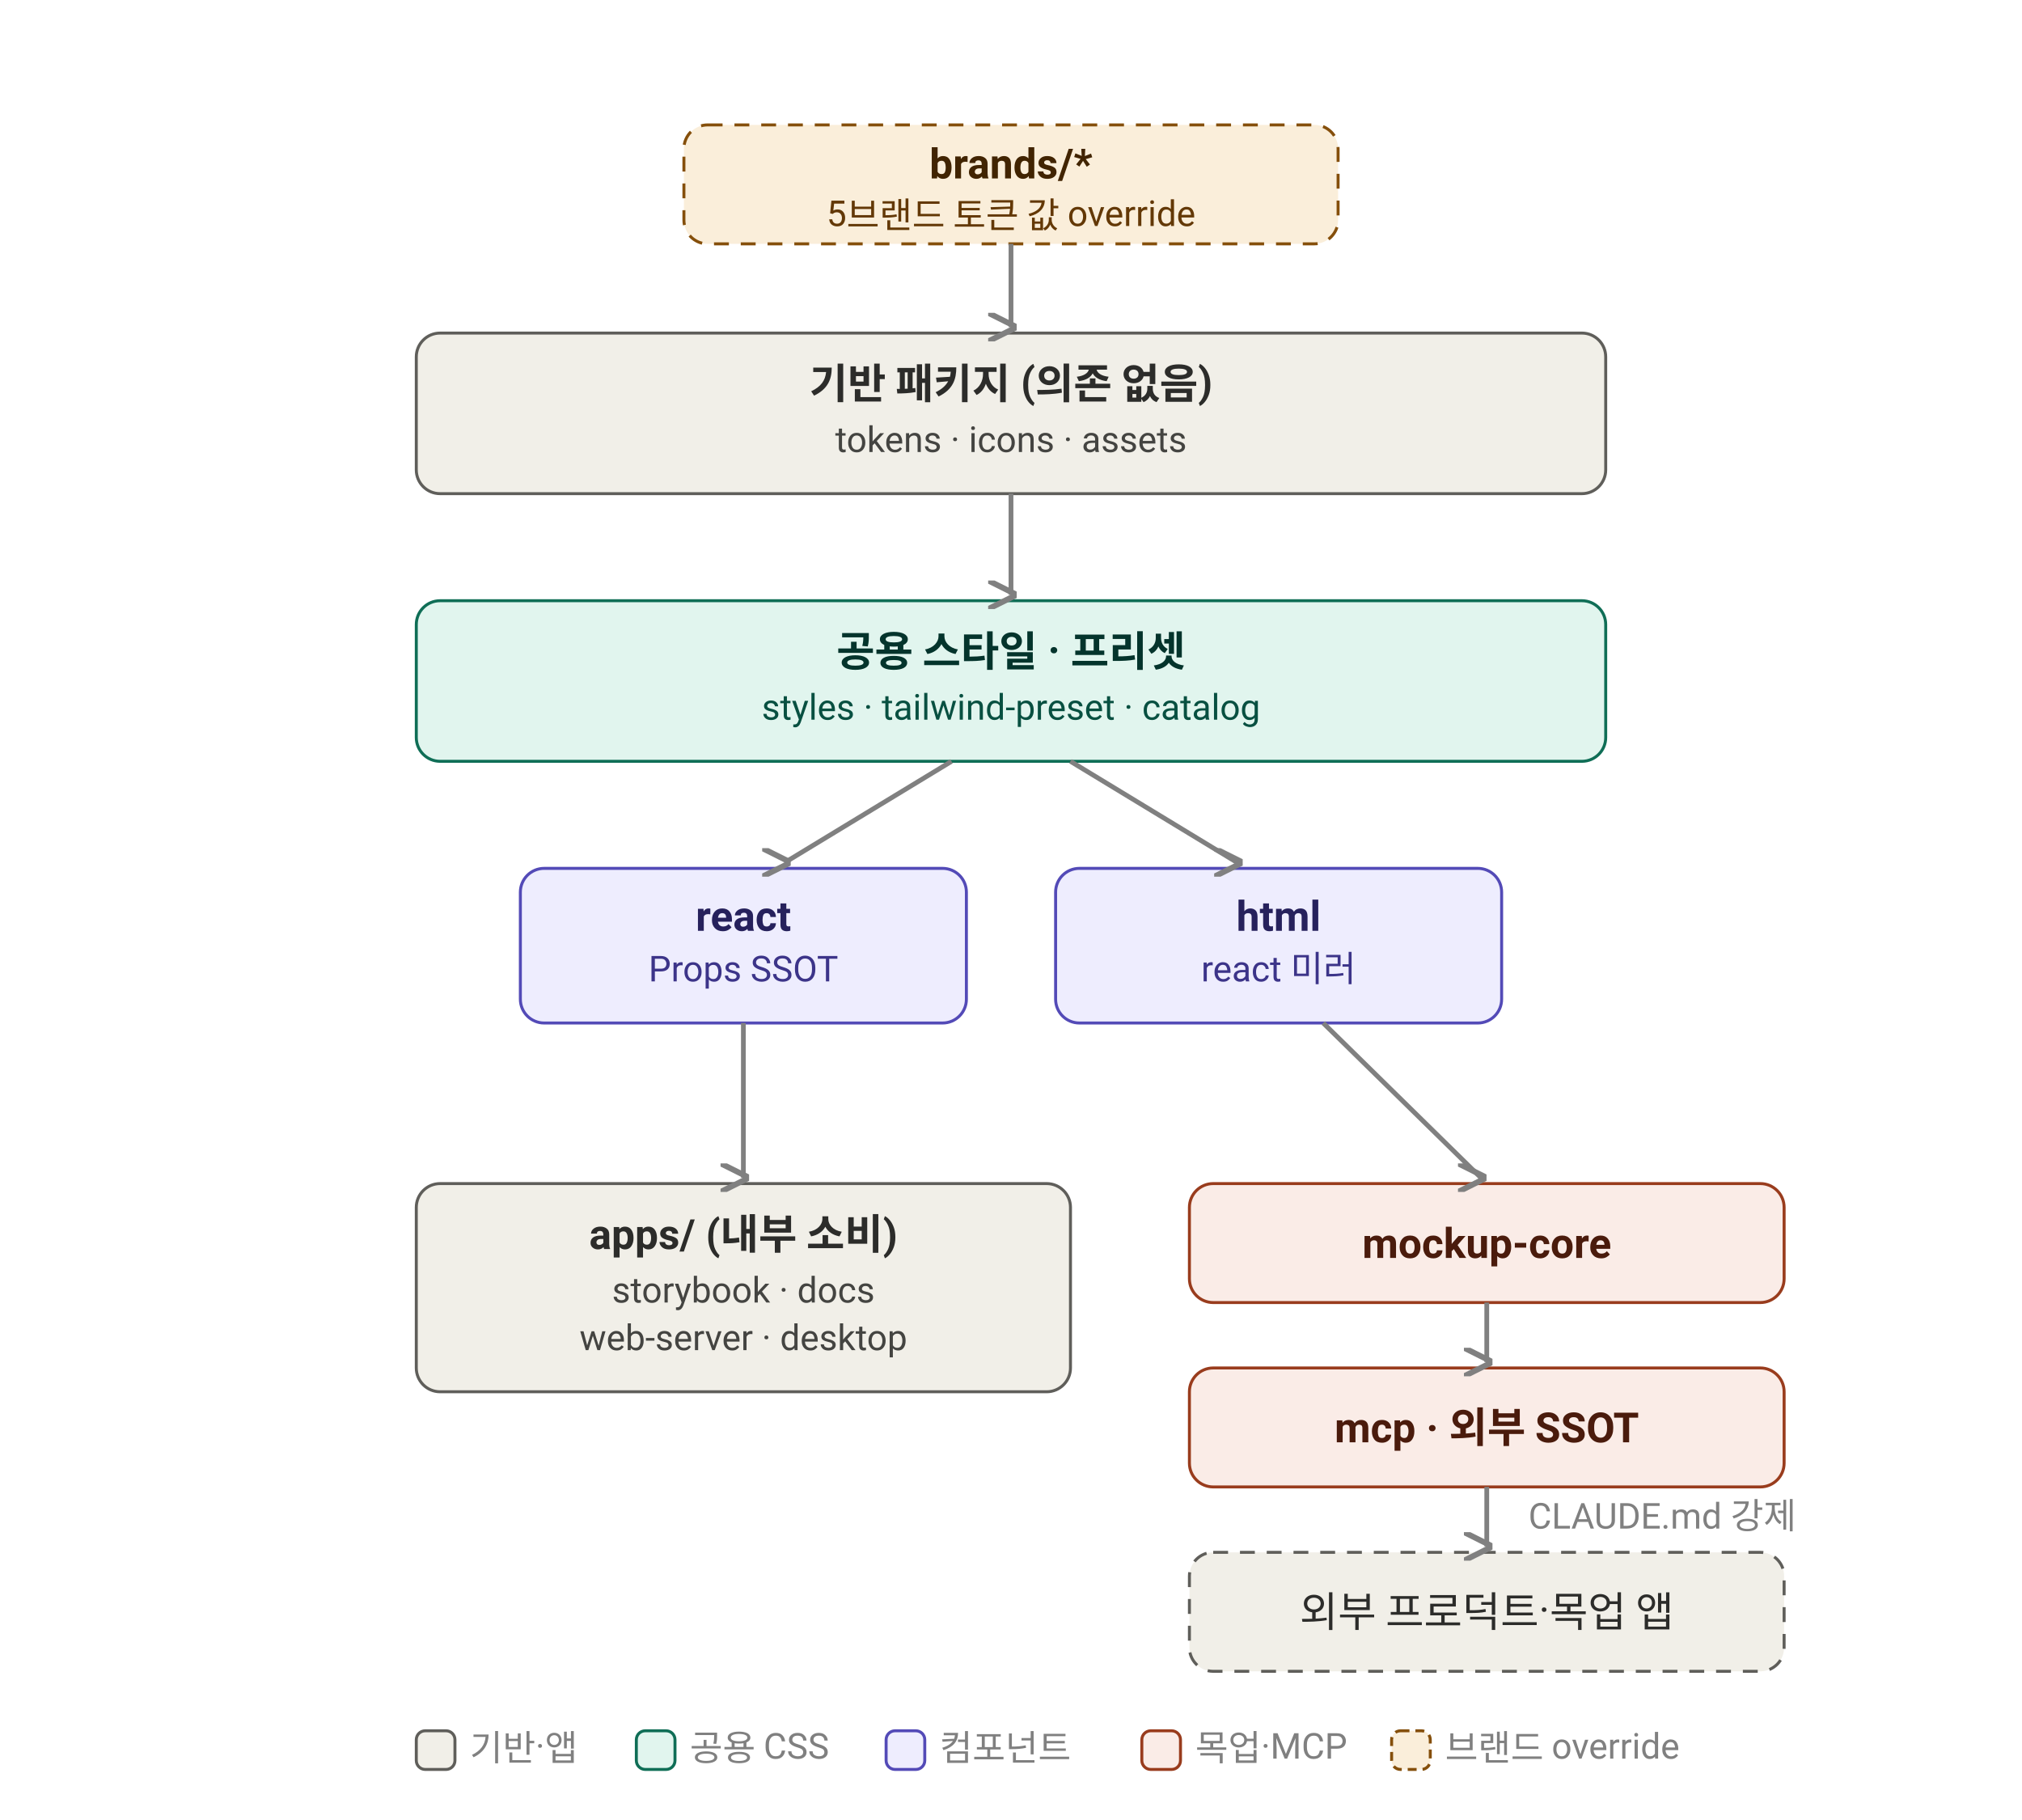
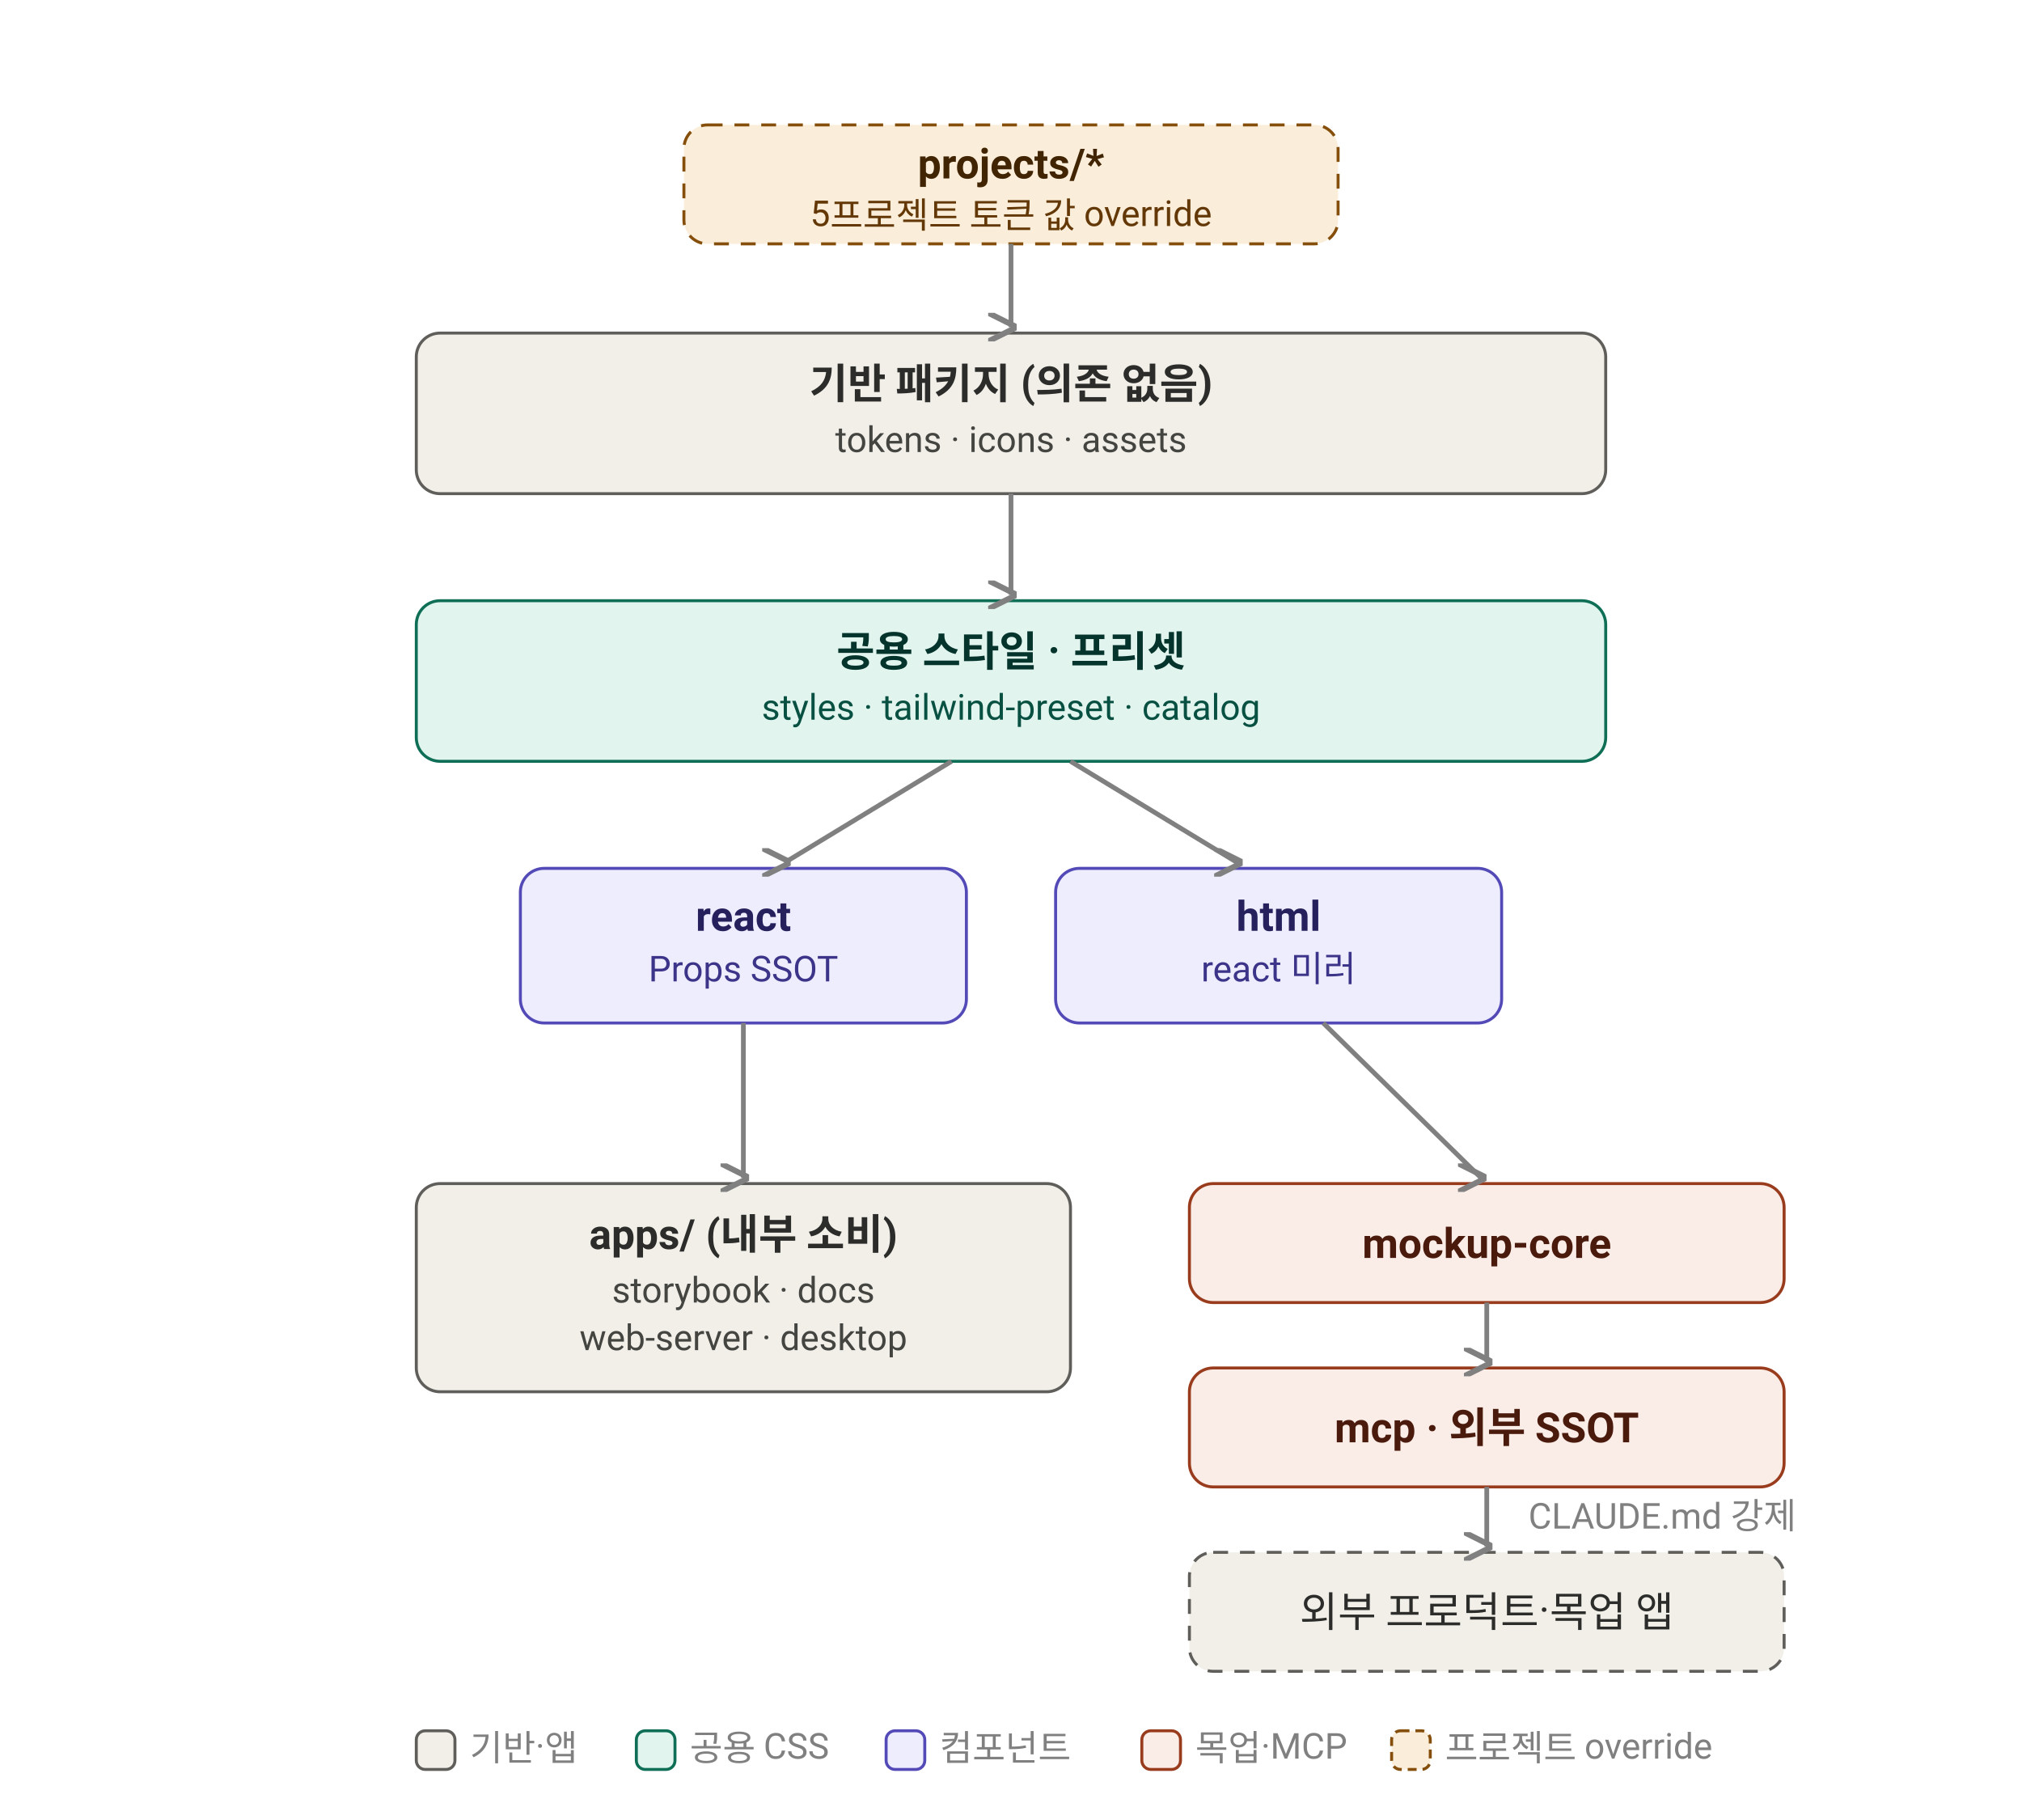
<svg xmlns="http://www.w3.org/2000/svg" width="680" viewBox="0 0 680 612" role="img" font-family="-apple-system,BlinkMacSystemFont,'Segoe UI',Roboto,'Noto Sans KR',sans-serif">
  <defs>
    <marker id="arr" viewBox="0 0 10 10" refX="8" refY="5" markerWidth="6" markerHeight="6" orient="auto-start-rev">
      <path d="M0,0 L10,5 L0,10" fill="none" stroke="#808080" stroke-width="2" />
    </marker>
  </defs>
  <rect x="230" y="42" width="220" height="40" rx="8" fill="#FAEEDA" stroke="#854F0B" stroke-dasharray="5 4" />
-   <text x="340" y="60" text-anchor="middle" font-size="14" font-weight="600" fill="#412402">brands/*</text>
-   <text x="340" y="76" text-anchor="middle" font-size="12" fill="#633806">5브랜드 토큰 값 override</text>
+   <text x="340" y="60" text-anchor="middle" font-size="14" font-weight="600" fill="#412402">projects/*</text>
+   <text x="340" y="76" text-anchor="middle" font-size="12" fill="#633806">5프로젝트 토큰 값 override</text>
  <rect x="140" y="112" width="400" height="54" rx="8" fill="#F1EFE8" stroke="#5F5E5A" />
  <text x="340" y="134" text-anchor="middle" font-size="14" font-weight="600" fill="#2C2C2A">기반 패키지 (의존 없음)</text>
  <text x="340" y="152" text-anchor="middle" font-size="12" fill="#444441">tokens · icons · assets</text>
  <rect x="140" y="202" width="400" height="54" rx="8" fill="#E1F5EE" stroke="#0F6E56" />
  <text x="340" y="224" text-anchor="middle" font-size="14" font-weight="600" fill="#04342C">공용 스타일 · 프리셋</text>
  <text x="340" y="242" text-anchor="middle" font-size="12" fill="#085041">styles · tailwind-preset · catalog</text>
  <rect x="175" y="292" width="150" height="52" rx="8" fill="#EEEDFE" stroke="#534AB7" />
  <text x="250" y="313" text-anchor="middle" font-size="14" font-weight="600" fill="#26215C">react</text>
  <text x="250" y="330" text-anchor="middle" font-size="12" fill="#3C3489">Props SSOT</text>
  <rect x="355" y="292" width="150" height="52" rx="8" fill="#EEEDFE" stroke="#534AB7" />
  <text x="430" y="313" text-anchor="middle" font-size="14" font-weight="600" fill="#26215C">html</text>
  <text x="430" y="330" text-anchor="middle" font-size="12" fill="#3C3489">react 미러</text>
  <rect x="140" y="398" width="220" height="70" rx="8" fill="#F1EFE8" stroke="#5F5E5A" />
  <text x="250" y="420" text-anchor="middle" font-size="14" font-weight="600" fill="#2C2C2A">apps/ (내부 소비)</text>
  <text x="250" y="438" text-anchor="middle" font-size="12" fill="#444441">storybook · docs</text>
  <text x="250" y="454" text-anchor="middle" font-size="12" fill="#444441">web-server · desktop</text>
  <rect x="400" y="398" width="200" height="40" rx="8" fill="#FAECE7" stroke="#993C1D" />
  <text x="500" y="423" text-anchor="middle" font-size="14" font-weight="600" fill="#4A1B0C">mockup-core</text>
  <rect x="400" y="460" width="200" height="40" rx="8" fill="#FAECE7" stroke="#993C1D" />
  <text x="500" y="485" text-anchor="middle" font-size="14" font-weight="600" fill="#4A1B0C">mcp · 외부 SSOT</text>
  <rect x="400" y="522" width="200" height="40" rx="8" fill="#F1EFE8" stroke="#5F5E5A" stroke-dasharray="5 4" />
  <text x="500" y="547" text-anchor="middle" font-size="14" fill="#2C2C2A">외부 프로덕트·목업 앱</text>
  <g stroke="#808080" stroke-width="1.6" fill="none">
    <line x1="340" y1="82" x2="340" y2="110" marker-end="url(#arr)" />
    <line x1="340" y1="166" x2="340" y2="200" marker-end="url(#arr)" />
    <line x1="320" y1="256" x2="264" y2="290" marker-end="url(#arr)" />
    <line x1="360" y1="256" x2="416" y2="290" marker-end="url(#arr)" />
    <line x1="250" y1="344" x2="250" y2="396" marker-end="url(#arr)" />
    <line x1="445" y1="344" x2="498" y2="396" marker-end="url(#arr)" />
    <line x1="500" y1="438" x2="500" y2="458" marker-end="url(#arr)" />
    <line x1="500" y1="500" x2="500" y2="520" marker-end="url(#arr)" />
  </g>
  <text x="514" y="514" text-anchor="start" font-size="12" fill="#808080">CLAUDE.md 강제</text>
  <rect x="140" y="582" width="13" height="13" rx="3" fill="#F1EFE8" stroke="#5F5E5A" />
  <text x="158" y="592" font-size="12" fill="#808080">기반·앱</text>
  <rect x="214" y="582" width="13" height="13" rx="3" fill="#E1F5EE" stroke="#0F6E56" />
  <text x="232" y="592" font-size="12" fill="#808080">공용 CSS</text>
  <rect x="298" y="582" width="13" height="13" rx="3" fill="#EEEDFE" stroke="#534AB7" />
  <text x="316" y="592" font-size="12" fill="#808080">컴포넌트</text>
  <rect x="384" y="582" width="13" height="13" rx="3" fill="#FAECE7" stroke="#993C1D" />
  <text x="402" y="592" font-size="12" fill="#808080">목업·MCP</text>
  <rect x="468" y="582" width="13" height="13" rx="3" fill="#FAEEDA" stroke="#854F0B" stroke-dasharray="3 2" />
-   <text x="486" y="592" font-size="12" fill="#808080">브랜드 override</text>
+   <text x="486" y="592" font-size="12" fill="#808080">프로젝트 override</text>
</svg>
